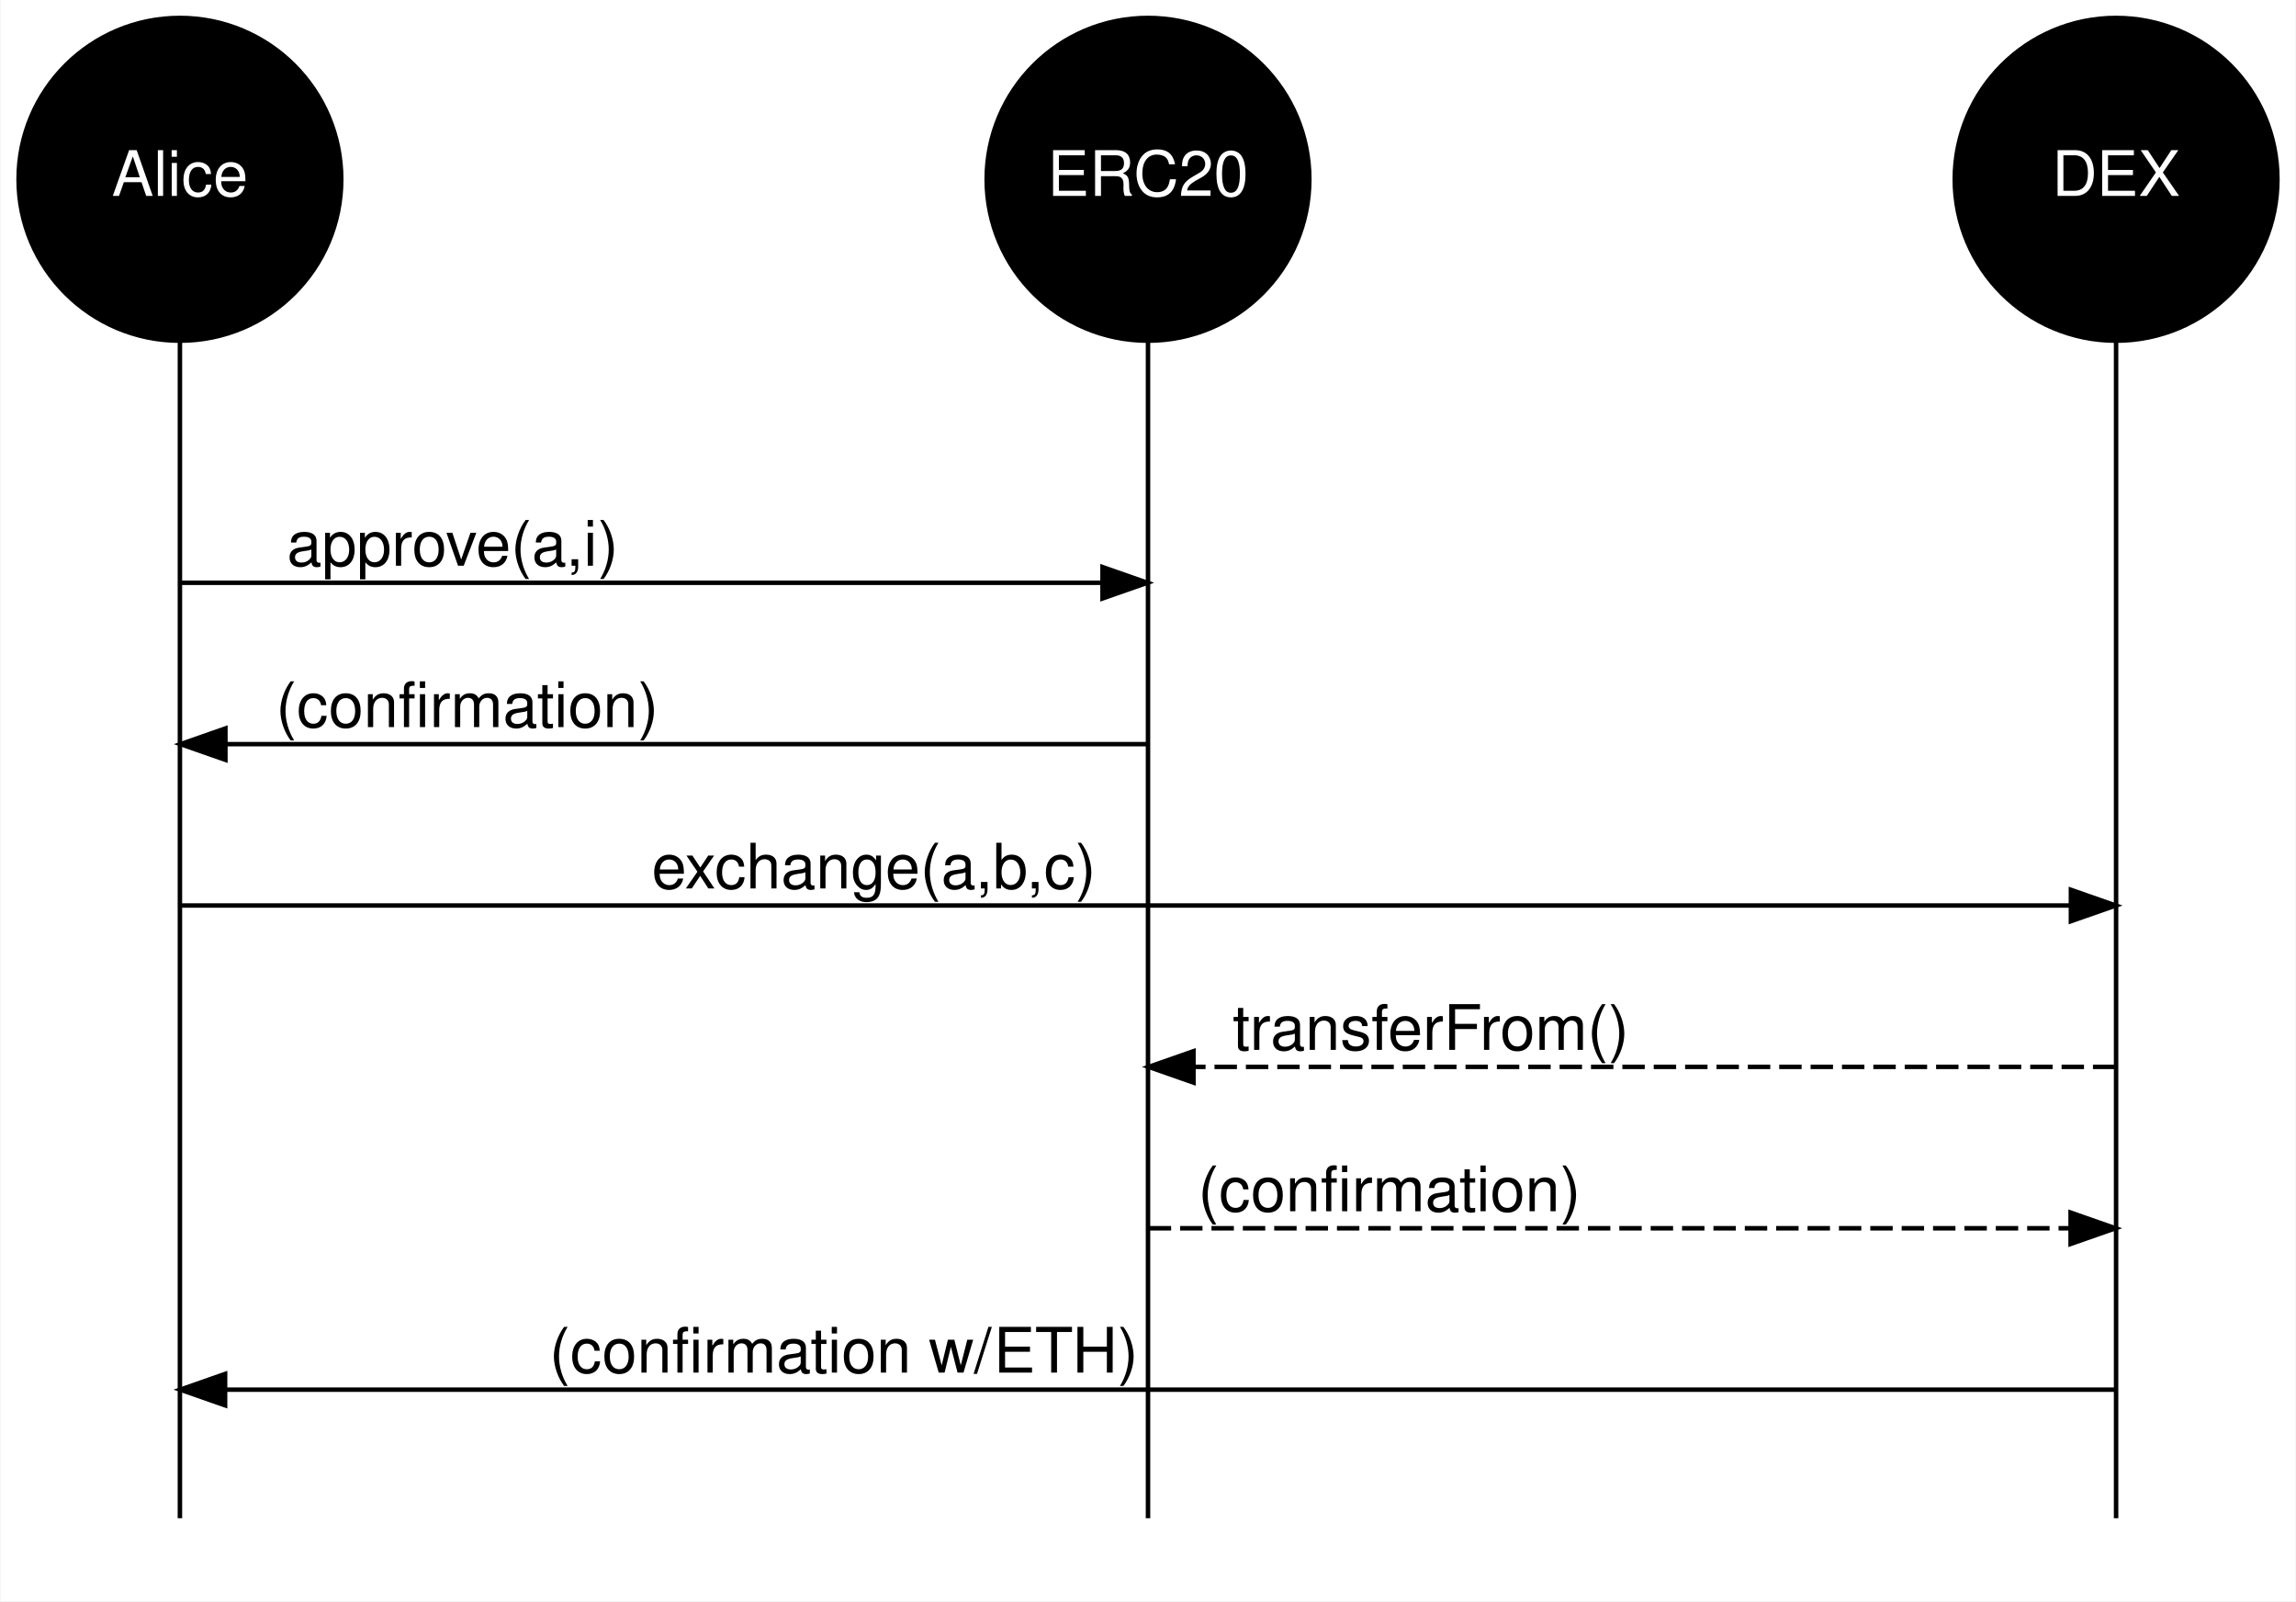
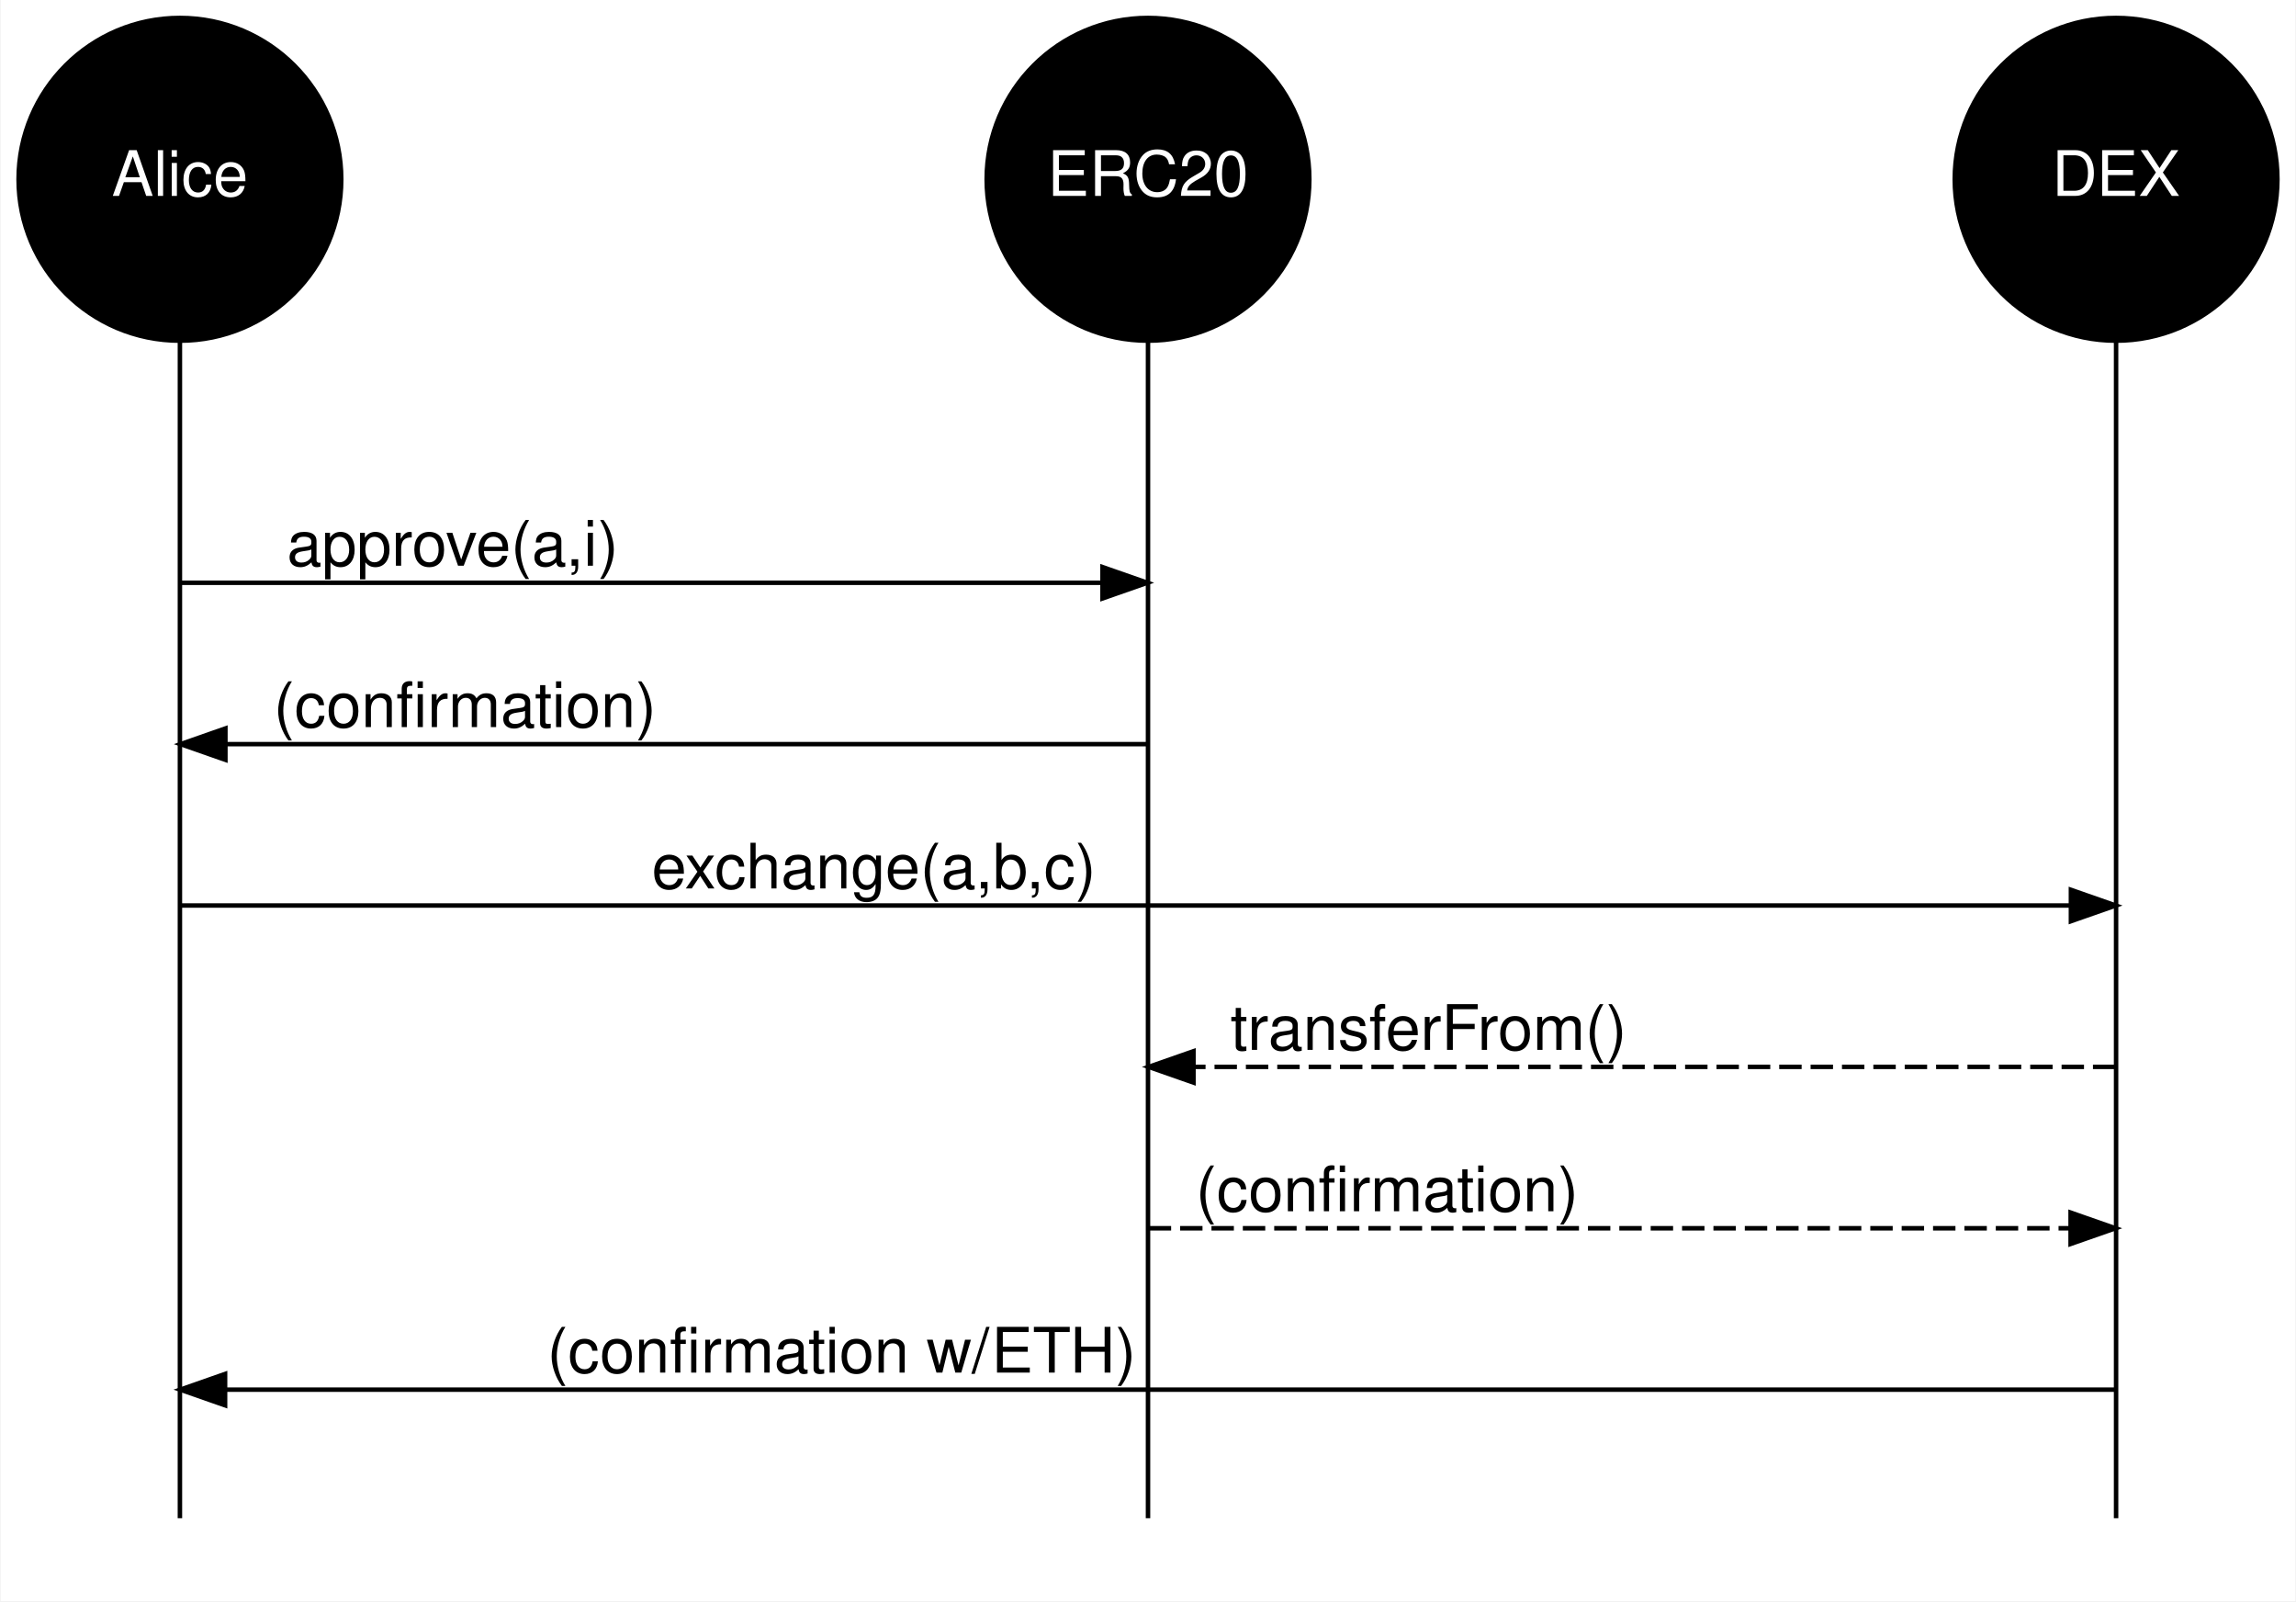
<svg xmlns="http://www.w3.org/2000/svg" width="512pt" height="357pt" viewBox="0.00 0.00 512.00 357.20">
  <g id="graph0" class="graph" transform="scale(1 1) rotate(0) translate(4 353.2)">
    <polygon fill="white" stroke="transparent" points="-4,4 -4,-353.2 508,-353.2 508,4 -4,4" />
    <g id="node1" class="node">
      <ellipse fill="black" stroke="black" cx="36" cy="-313.2" rx="36" ry="36" />
      <text text-anchor="middle" x="36" y="-309.5" font-family="Helvetica,sans-Serif" font-size="14.00" fill="white">Alice</text>
    </g>
    <g id="edge1" class="edge">
      <path fill="none" stroke="black" d="M36,-277.2C36,-205.79 36,-50.04 36,-14.51" />
    </g>
    <g id="node2" class="node">
      <ellipse fill="black" stroke="black" cx="252" cy="-313.2" rx="36" ry="36" />
      <text text-anchor="middle" x="252" y="-309.5" font-family="Helvetica,sans-Serif" font-size="14.00" fill="white">ERC20</text>
    </g>
    <g id="edge2" class="edge">
      <path fill="none" stroke="black" d="M252,-277.2C252,-205.79 252,-50.04 252,-14.51" />
    </g>
    <g id="node3" class="node">
      <ellipse fill="black" stroke="black" cx="468" cy="-313.2" rx="36" ry="36" />
      <text text-anchor="middle" x="468" y="-309.5" font-family="Helvetica,sans-Serif" font-size="14.00" fill="white">DEX</text>
    </g>
    <g id="edge3" class="edge">
      <path fill="none" stroke="black" d="M468,-277.2C468,-205.79 468,-50.04 468,-14.51" />
    </g>
    <g id="node7" class="node">
      <ellipse fill="black" stroke="black" cx="36" cy="-223.2" rx="0" ry="0" />
    </g>
    <g id="node13" class="node">
      <ellipse fill="black" stroke="black" cx="252" cy="-223.2" rx="0" ry="0" />
    </g>
    <g id="edge4" class="edge">
      <path fill="none" stroke="black" d="M36.16,-223.2C41.82,-223.2 199.25,-223.2 241.6,-223.2" />
      <polygon fill="black" stroke="black" points="241.85,-226.7 251.85,-223.2 241.85,-219.7 241.85,-226.7" />
      <text text-anchor="middle" x="96.88" y="-227" font-family="Helvetica,sans-Serif" font-size="14.00">approve(a,i)</text>
    </g>
    <g id="node8" class="node">
      <ellipse fill="black" stroke="black" cx="36" cy="-187.2" rx="0" ry="0" />
    </g>
    <g id="node9" class="node">
      <ellipse fill="black" stroke="black" cx="36" cy="-151.2" rx="0" ry="0" />
    </g>
    <g id="node21" class="node">
      <ellipse fill="black" stroke="black" cx="468" cy="-151.2" rx="0" ry="0" />
    </g>
    <g id="edge6" class="edge">
      <path fill="none" stroke="black" d="M36.08,-151.2C42.11,-151.2 392.46,-151.2 457.63,-151.2" />
      <polygon fill="black" stroke="black" points="457.92,-154.7 467.92,-151.2 457.92,-147.7 457.92,-154.7" />
      <text text-anchor="middle" x="190.85" y="-155" font-family="Helvetica,sans-Serif" font-size="14.00">exchange(a,b,c)</text>
    </g>
    <g id="node10" class="node">
      <ellipse fill="black" stroke="black" cx="36" cy="-115.2" rx="0" ry="0" />
    </g>
    <g id="node11" class="node">
      <ellipse fill="black" stroke="black" cx="36" cy="-79.2" rx="0" ry="0" />
    </g>
    <g id="node12" class="node">
      <ellipse fill="black" stroke="black" cx="36" cy="-43.2" rx="0" ry="0" />
    </g>
    <g id="node14" class="node">
      <ellipse fill="black" stroke="black" cx="252" cy="-187.2" rx="0" ry="0" />
    </g>
    <g id="edge5" class="edge">
      <path fill="none" stroke="black" d="M251.84,-187.2C246.18,-187.2 88.75,-187.2 46.4,-187.2" />
      <polygon fill="black" stroke="black" points="46.15,-183.7 36.15,-187.2 46.15,-190.7 46.15,-183.7" />
-       <text text-anchor="middle" x="100.12" y="-191" font-family="Helvetica,sans-Serif" font-size="14.00">(confirmation)</text>
+       <text text-anchor="middle" x="99.62" y="-191" font-family="Helvetica,sans-Serif" font-size="14.00">(confirmation)</text>
    </g>
    <g id="node15" class="node">
      <ellipse fill="black" stroke="black" cx="252" cy="-151.2" rx="0" ry="0" />
    </g>
    <g id="node16" class="node">
      <ellipse fill="black" stroke="black" cx="252" cy="-115.2" rx="0" ry="0" />
    </g>
    <g id="node17" class="node">
      <ellipse fill="black" stroke="black" cx="252" cy="-79.2" rx="0" ry="0" />
    </g>
    <g id="node23" class="node">
      <ellipse fill="black" stroke="black" cx="468" cy="-79.2" rx="0" ry="0" />
    </g>
    <g id="edge8" class="edge">
      <path fill="none" stroke="black" stroke-dasharray="5,2" d="M252.16,-79.2C257.82,-79.2 415.25,-79.2 457.6,-79.2" />
      <polygon fill="black" stroke="black" points="457.85,-82.7 467.85,-79.2 457.85,-75.7 457.85,-82.7" />
-       <text text-anchor="middle" x="305.88" y="-83" font-family="Helvetica,sans-Serif" font-size="14.00">(confirmation)</text>
+       <text text-anchor="middle" x="305.38" y="-83" font-family="Helvetica,sans-Serif" font-size="14.00">(confirmation)</text>
    </g>
    <g id="node18" class="node">
      <ellipse fill="black" stroke="black" cx="252" cy="-43.2" rx="0" ry="0" />
    </g>
    <g id="node19" class="node">
      <ellipse fill="black" stroke="black" cx="468" cy="-223.2" rx="0" ry="0" />
    </g>
    <g id="node20" class="node">
      <ellipse fill="black" stroke="black" cx="468" cy="-187.2" rx="0" ry="0" />
    </g>
    <g id="node22" class="node">
      <ellipse fill="black" stroke="black" cx="468" cy="-115.2" rx="0" ry="0" />
    </g>
    <g id="edge7" class="edge">
      <path fill="none" stroke="black" stroke-dasharray="5,2" d="M467.84,-115.2C462.18,-115.2 304.75,-115.2 262.4,-115.2" />
      <polygon fill="black" stroke="black" points="262.15,-111.7 252.15,-115.2 262.15,-118.7 262.15,-111.7" />
-       <text text-anchor="middle" x="315.12" y="-119" font-family="Helvetica,sans-Serif" font-size="14.00">transferFrom()</text>
+       <text text-anchor="middle" x="314.62" y="-119" font-family="Helvetica,sans-Serif" font-size="14.00">transferFrom()</text>
    </g>
    <g id="node24" class="node">
      <ellipse fill="black" stroke="black" cx="468" cy="-43.2" rx="0" ry="0" />
    </g>
    <g id="edge9" class="edge">
      <path fill="none" stroke="black" d="M467.92,-43.2C461.89,-43.2 111.54,-43.2 46.37,-43.2" />
      <polygon fill="black" stroke="black" points="46.08,-39.7 36.08,-43.2 46.08,-46.7 46.08,-39.7" />
-       <text text-anchor="middle" x="184.15" y="-47" font-family="Helvetica,sans-Serif" font-size="14.00">(confirmation w/ETH)</text>
+       <text text-anchor="middle" x="183.65" y="-47" font-family="Helvetica,sans-Serif" font-size="14.00">(confirmation w/ETH)</text>
    </g>
  </g>
</svg>
